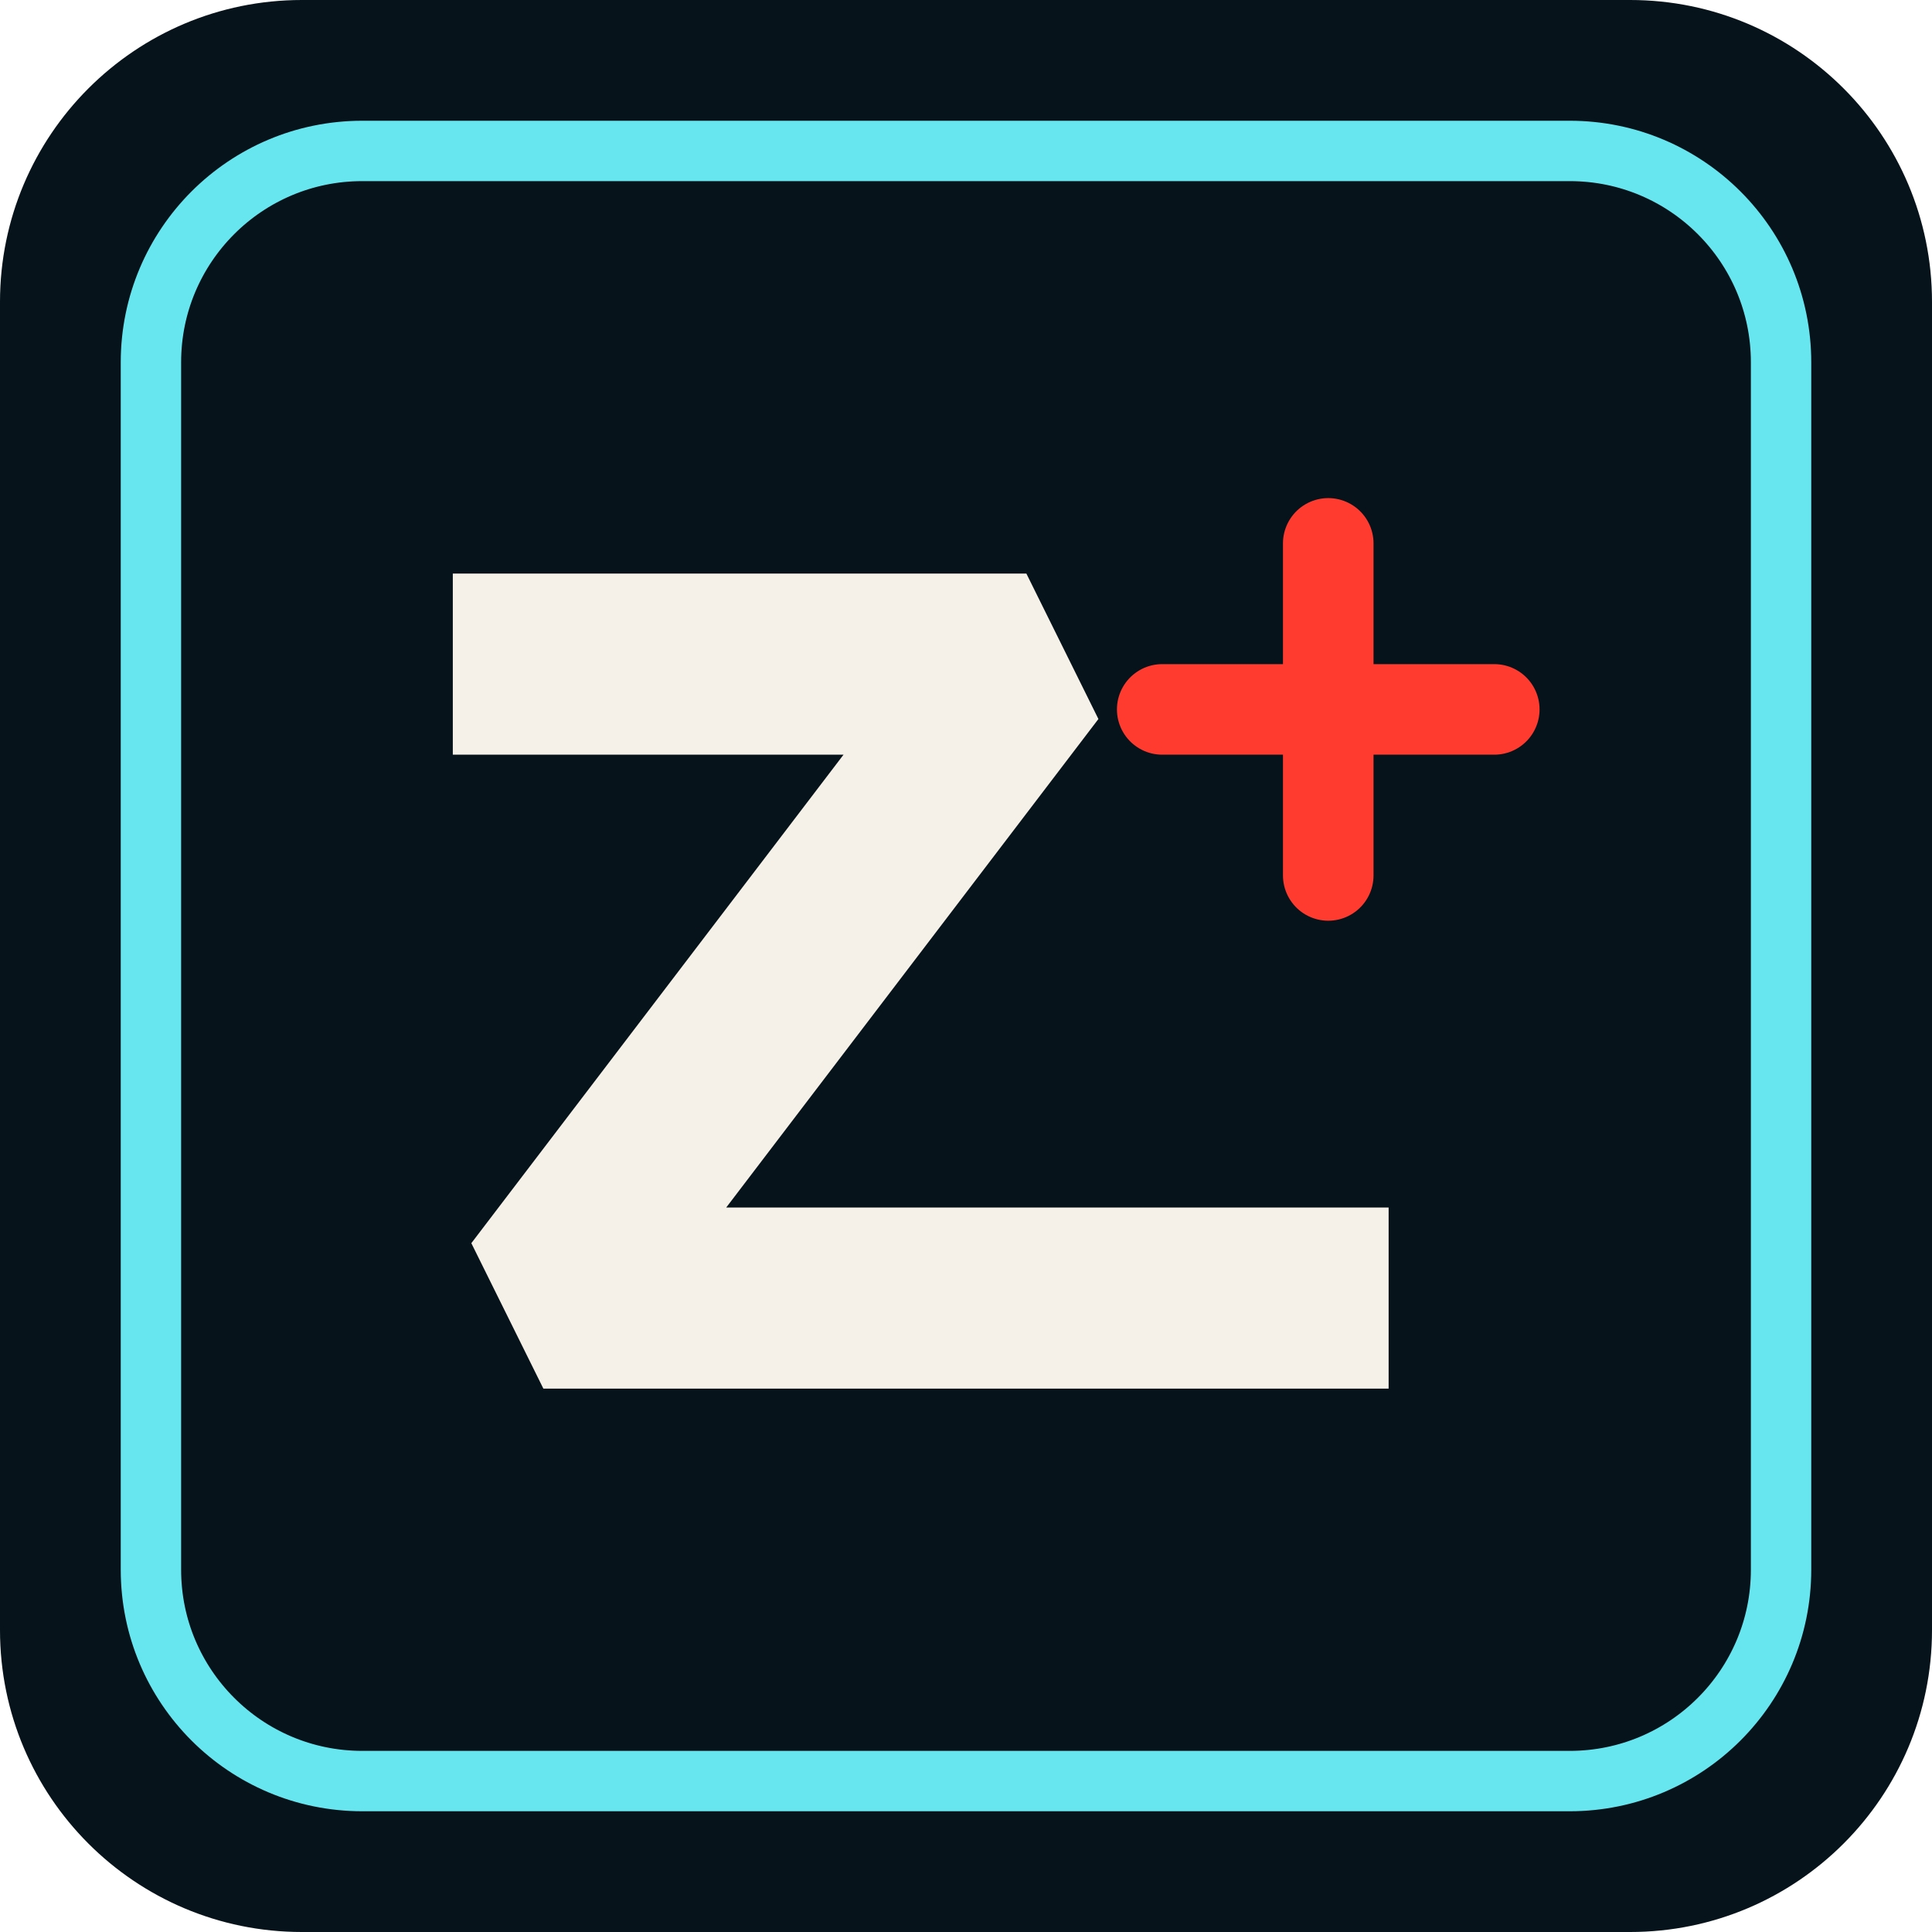
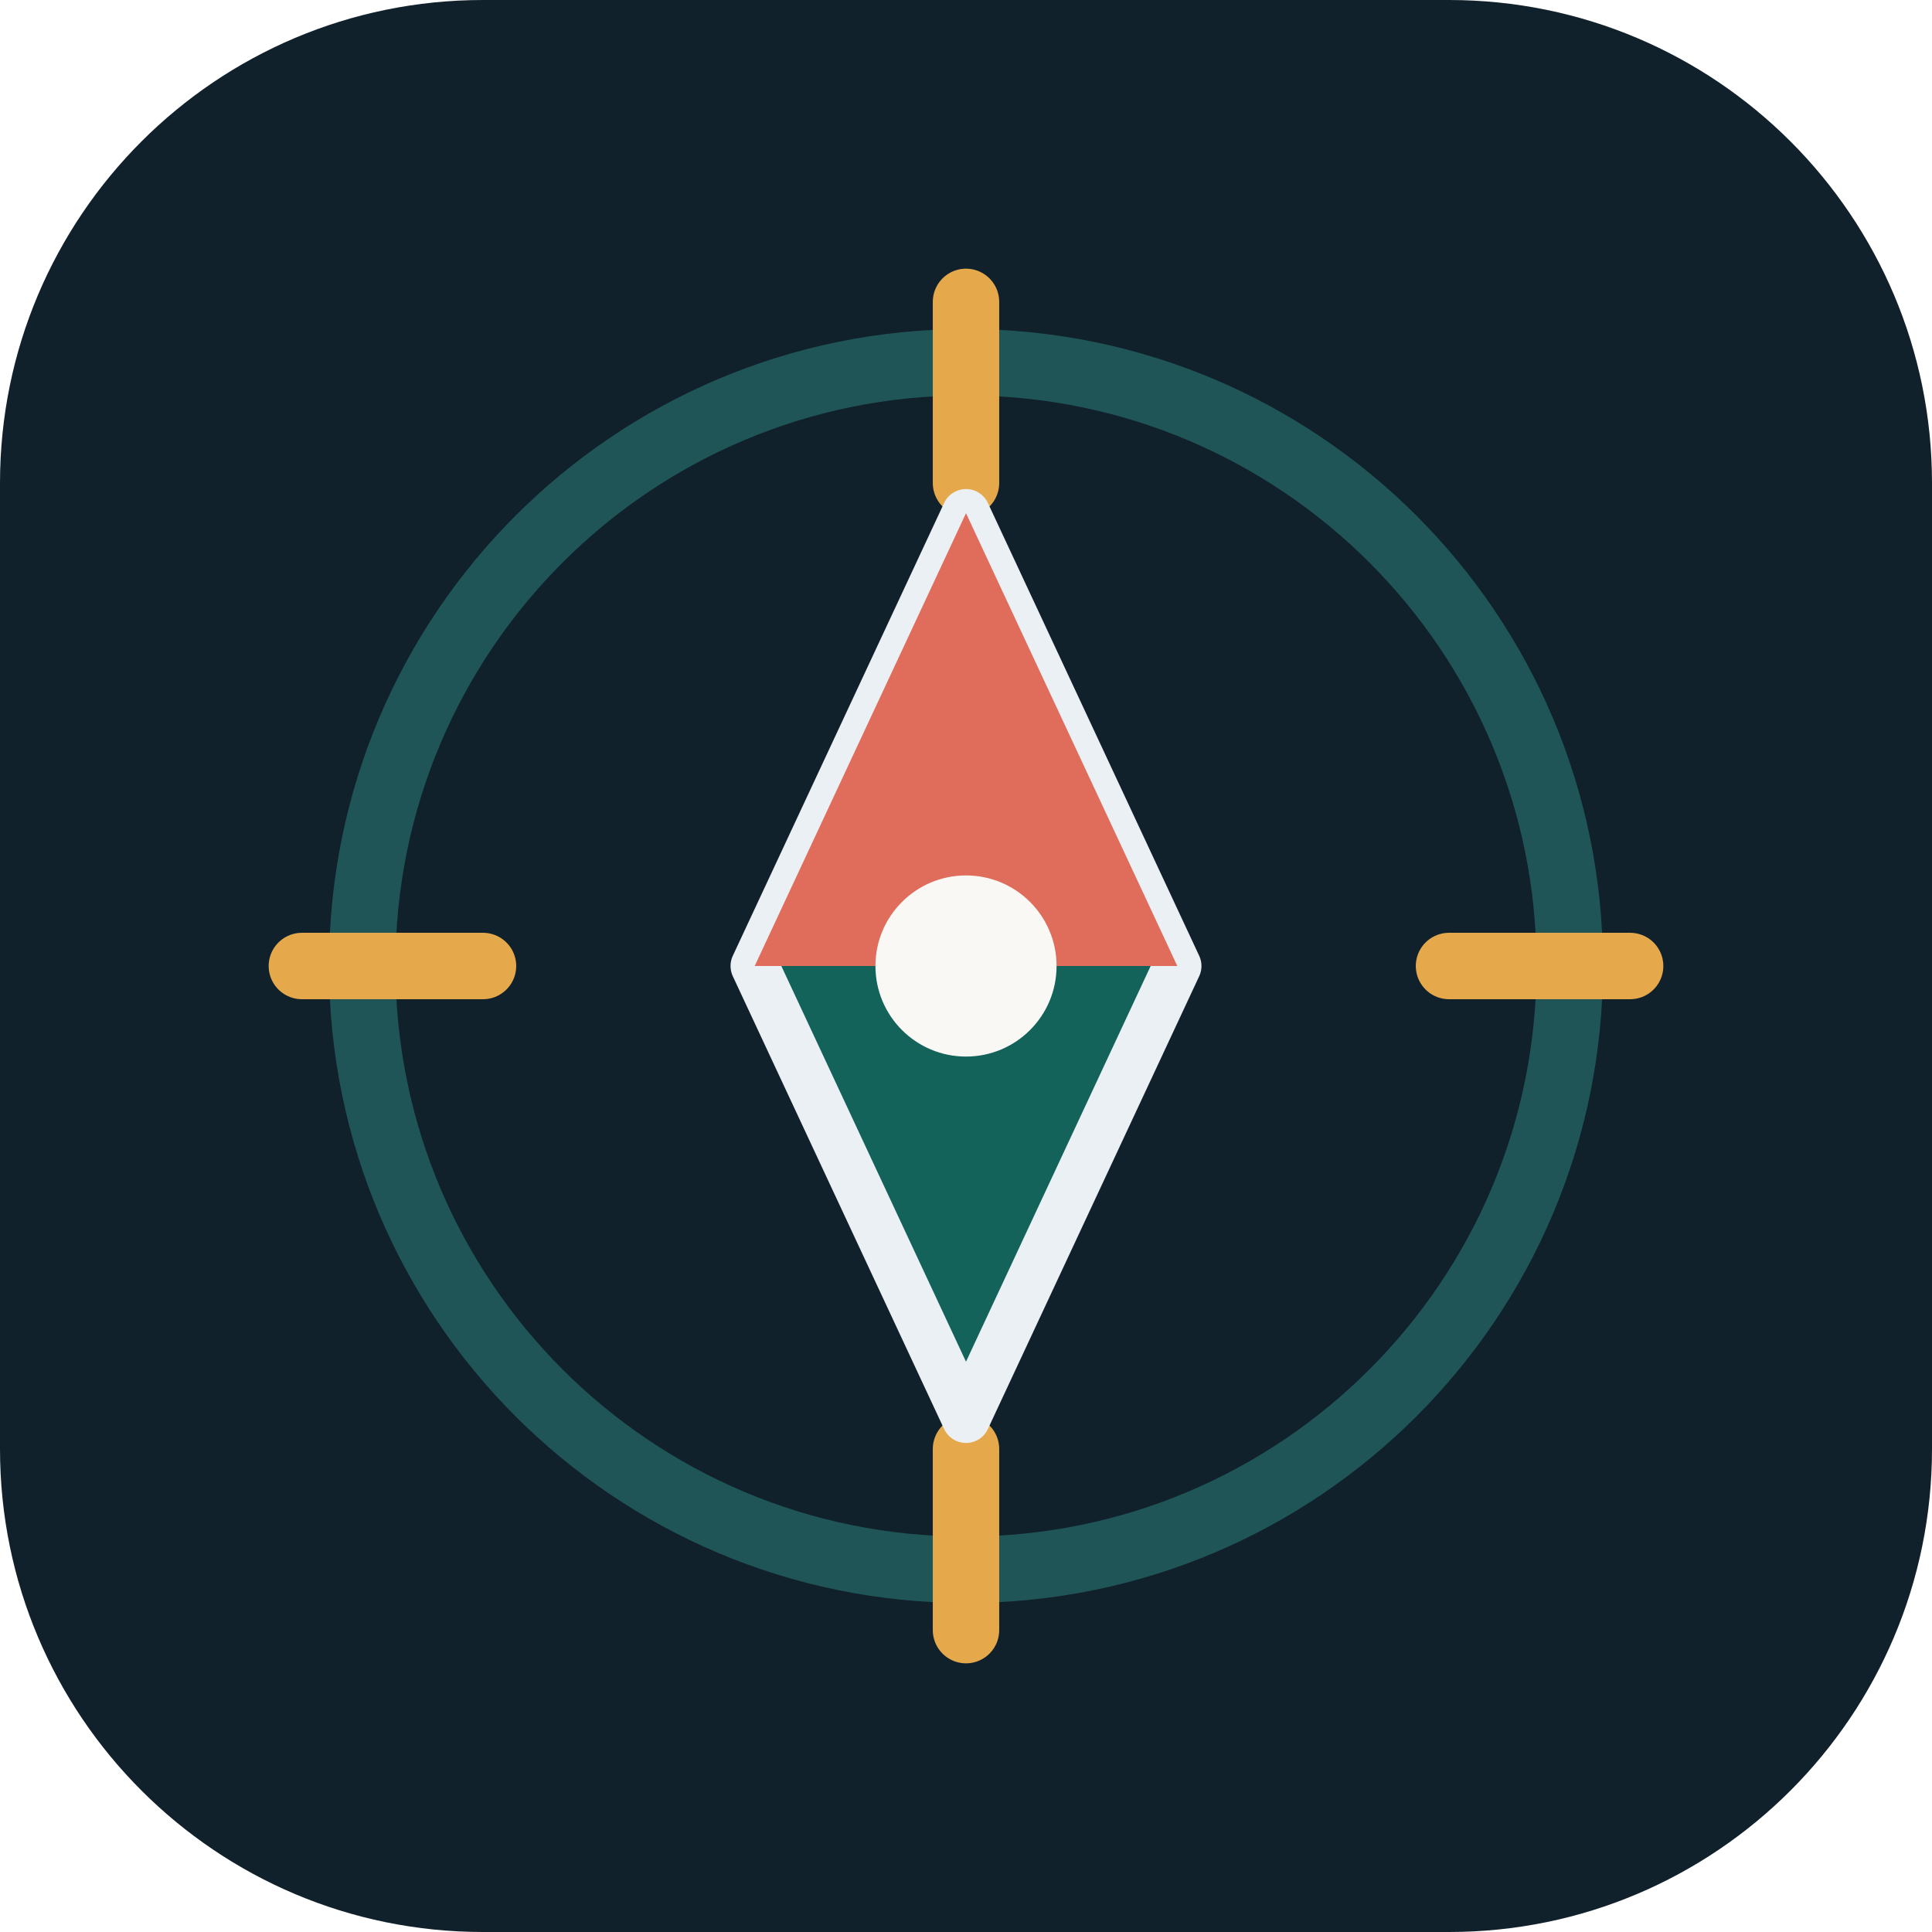
- <svg xmlns="http://www.w3.org/2000/svg" viewBox="0 0 64 64">
-   <rect width="64" height="64" rx="10" fill="#06131a" />
-   <rect x="5" y="5" width="54" height="54" rx="7" fill="none" stroke="#67e6ef" stroke-width="2" />
-   <path d="M15 22h19L18 43h28" fill="none" stroke="#f6f1e8" stroke-width="6" stroke-linejoin="bevel" />
-   <path d="M44 18v11M38.5 23.5h11" stroke="#ff3b30" stroke-width="3" stroke-linecap="round" />
+ <svg xmlns="http://www.w3.org/2000/svg" viewBox="0 0 64 64" fill="none">
+   <rect width="64" height="64" rx="16" fill="#10212B" />
+   <circle cx="32" cy="32" r="20" stroke="#3DB8A8" stroke-width="2.2" stroke-opacity="0.35" />
+   <path d="M32 10V16M32 48V54M10 32H16M48 32H54" stroke="#E5A94C" stroke-width="2.2" stroke-linecap="round" />
+   <path d="M32 17L39 32L32 47L25 32L32 17Z" fill="#13635B" stroke="#EAF0F3" stroke-width="1.6" stroke-linejoin="round" />
+   <path d="M32 17L39 32H25L32 17Z" fill="#E06D5B" />
+   <circle cx="32" cy="32" r="3" fill="#FAF8F4" />
</svg>
